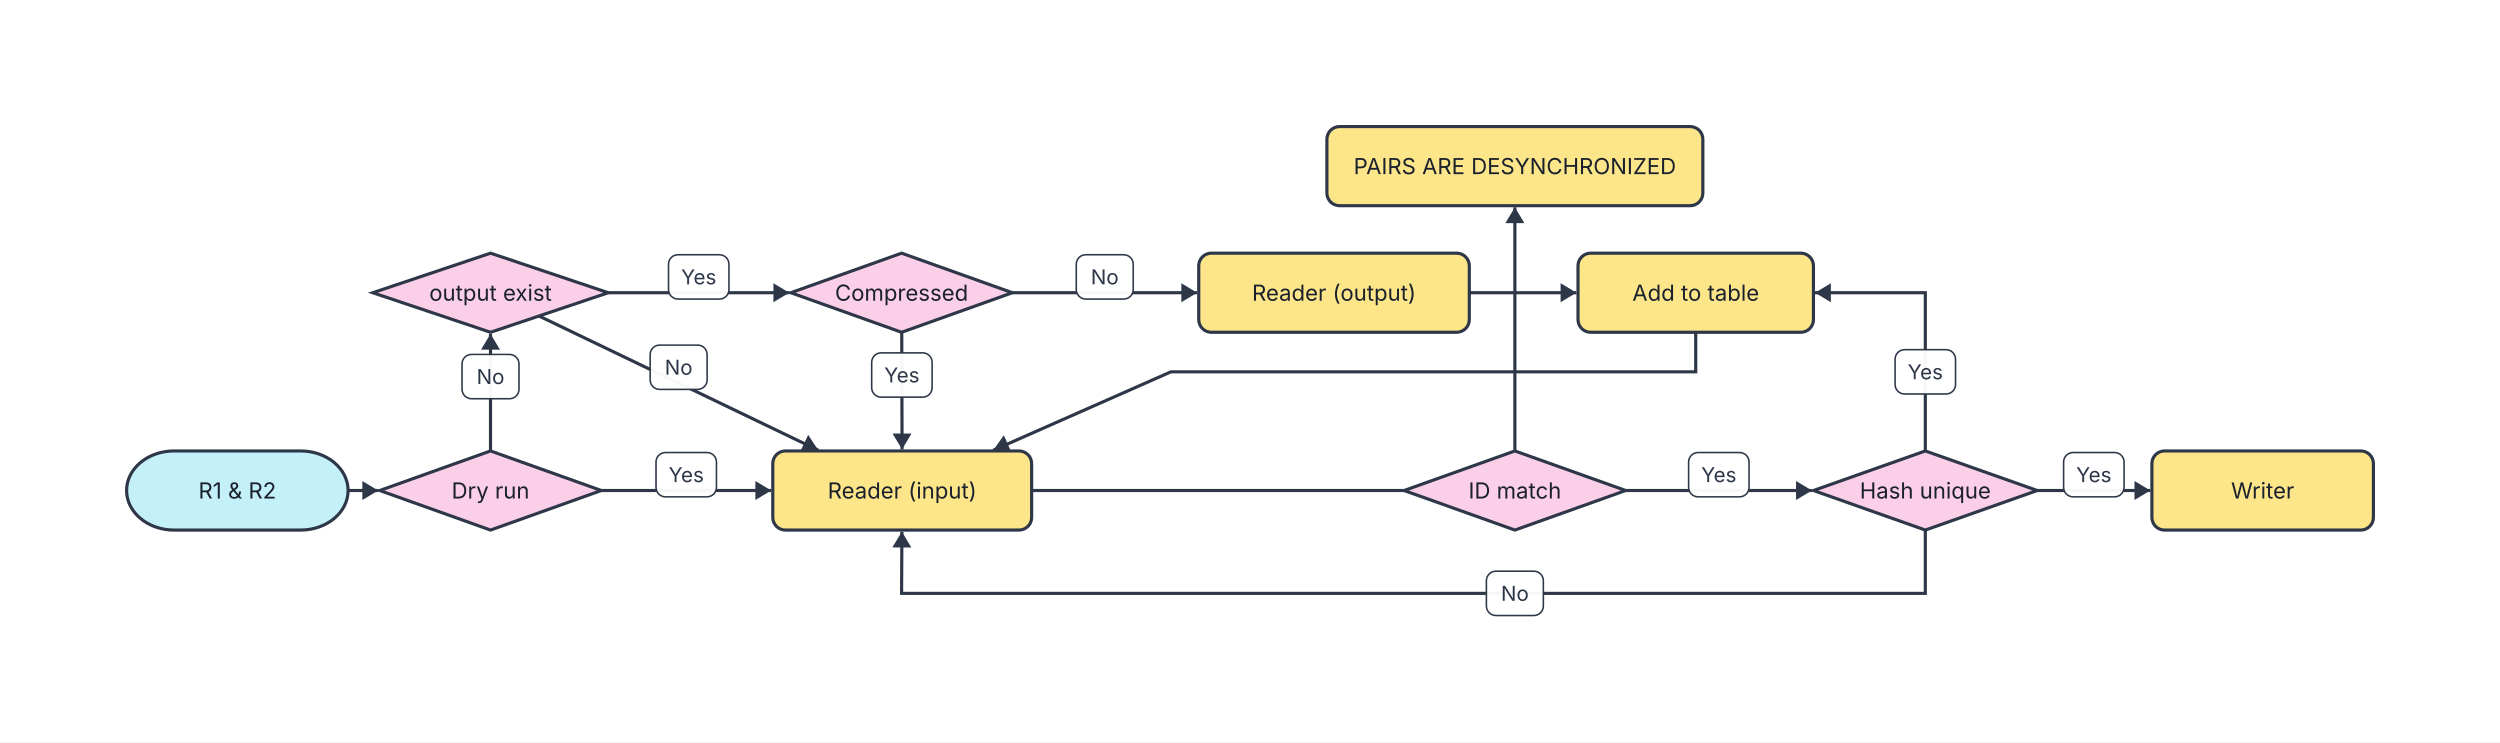
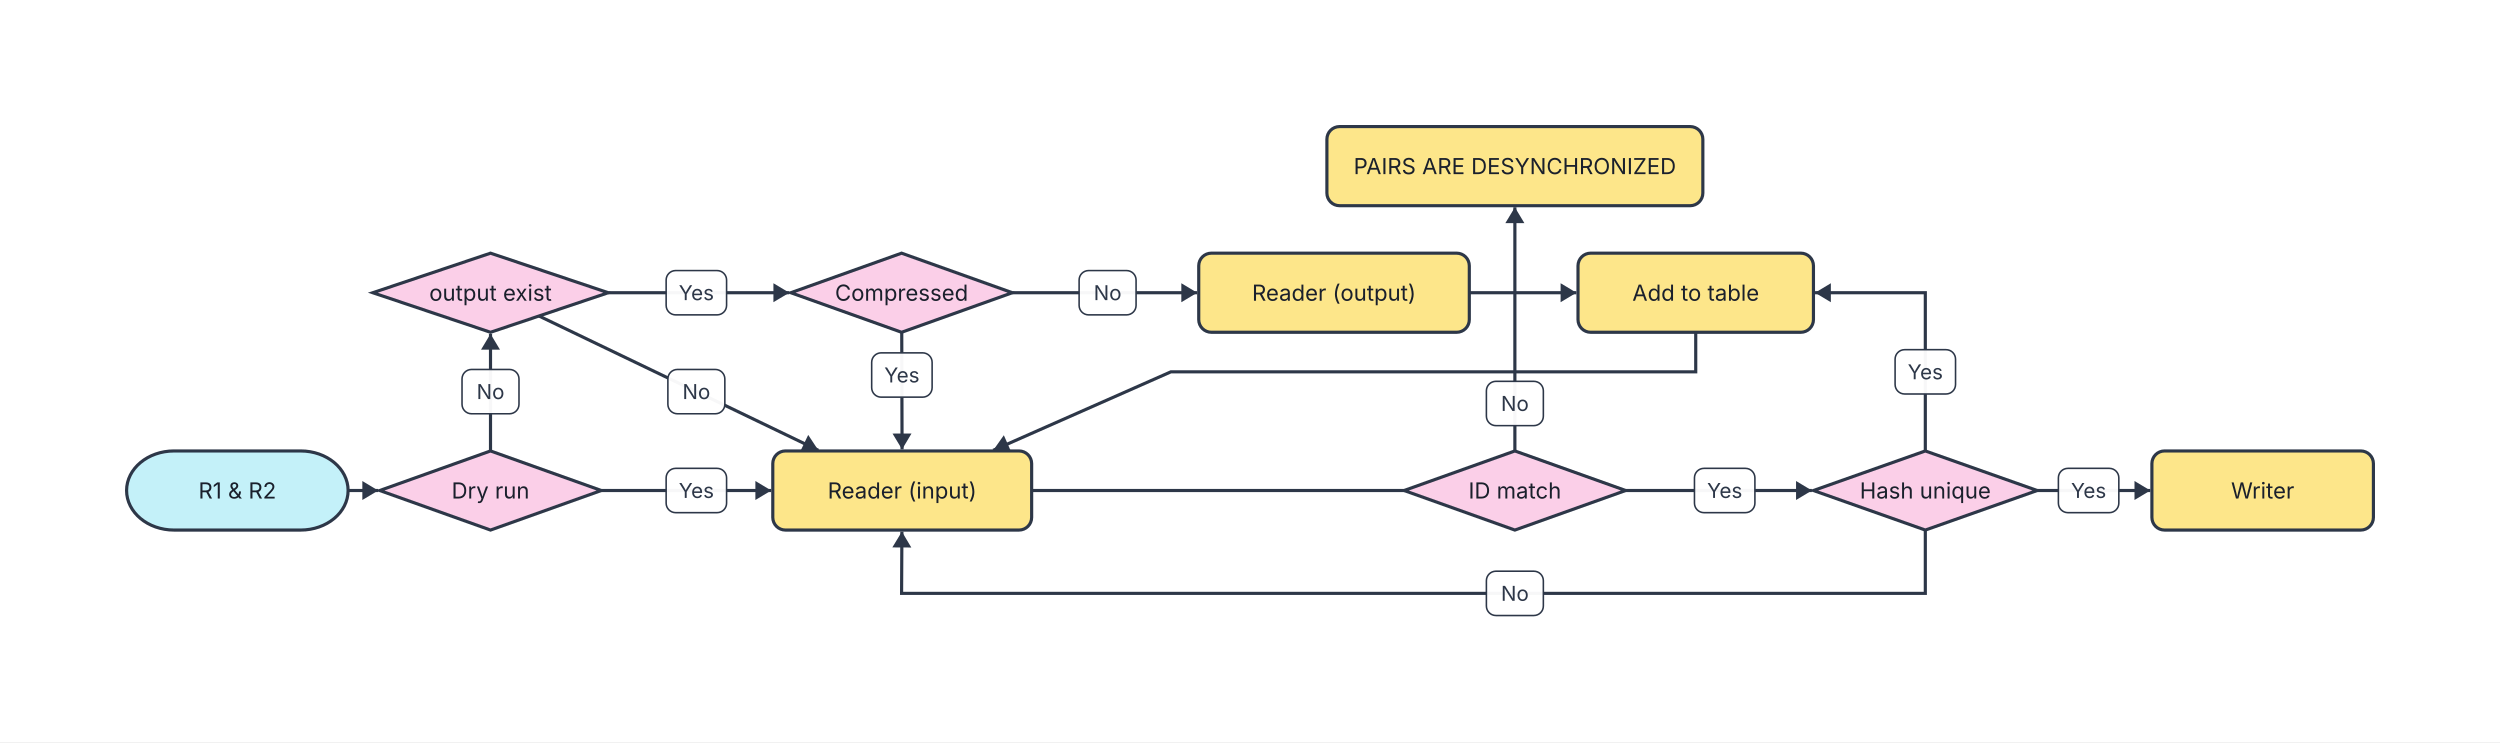
<svg xmlns="http://www.w3.org/2000/svg" width="1580" height="469" viewBox="0 0 1580 469" font-family="Inter, system-ui, sans-serif">
  <defs>
    <marker id="arrow-end" markerWidth="8" markerHeight="8" refX="6" refY="4" orient="auto" markerUnits="strokeWidth">
      <path d="M1,1 L6,4 L1,7 z" fill="context-stroke" />
    </marker>
    <marker id="arrow-start" markerWidth="8" markerHeight="8" refX="2" refY="4" orient="auto" markerUnits="strokeWidth">
      <path d="M7,1 L2,4 L7,7 z" fill="context-stroke" />
    </marker>
  </defs>
  <rect width="100%" height="100%" fill="white" />
  <line x1="220.0" y1="310.0" x2="239.0" y2="310.0" stroke="#2d3748" stroke-width="2" marker-end="url(#arrow-end)" />
-   <line x1="380.0" y1="310.0" x2="487.4" y2="310.0" stroke="#2d3748" stroke-width="2" marker-end="url(#arrow-end)" />
+   <polyline points="380.0,310.0 440.1,310.0 487.4,310.0" fill="none" stroke="#2d3748" stroke-width="2" marker-end="url(#arrow-end)" />
  <g pointer-events="none">
-     <rect x="414.6" y="286.0" width="38.2" height="28.0" rx="6" ry="6" fill="white" fill-opacity="0.96" stroke="#2d3748" stroke-width="1" />
-     <text x="433.7" y="300.0" fill="#2d3748" font-size="13" text-anchor="middle" dominant-baseline="middle" xml:space="preserve">Yes</text>
+     <rect x="421.0" y="296.0" width="38.2" height="28.0" rx="6" ry="6" fill="white" fill-opacity="0.96" stroke="#2d3748" stroke-width="1" />
+     <text x="440.1" y="310.0" fill="#2d3748" font-size="13" text-anchor="middle" dominant-baseline="middle" xml:space="preserve">Yes</text>
  </g>
  <polyline points="652.0,310.0 890.0,310.0 957.4,310.0" fill="none" stroke="#2d3748" stroke-width="2" marker-end="url(#arrow-end)" />
-   <line x1="957.4" y1="285.0" x2="957.4" y2="131.0" stroke="#2d3748" stroke-width="2" marker-end="url(#arrow-end)" />
-   <line x1="1027.4" y1="310.0" x2="1145.1" y2="310.0" stroke="#2d3748" stroke-width="2" marker-end="url(#arrow-end)" />
+   <polyline points="957.4,285.0 957.4,255.0 957.4,131.0" fill="none" stroke="#2d3748" stroke-width="2" marker-end="url(#arrow-end)" />
  <g pointer-events="none">
-     <rect x="1067.2" y="286.0" width="38.2" height="28.0" rx="6" ry="6" fill="white" fill-opacity="0.96" stroke="#2d3748" stroke-width="1" />
-     <text x="1086.3" y="300.0" fill="#2d3748" font-size="13" text-anchor="middle" dominant-baseline="middle" xml:space="preserve">Yes</text>
+     <rect x="939.4" y="241.0" width="36.0" height="28.0" rx="6" ry="6" fill="white" fill-opacity="0.96" stroke="#2d3748" stroke-width="1" />
+     <text x="957.4" y="255.0" fill="#2d3748" font-size="13" text-anchor="middle" dominant-baseline="middle" xml:space="preserve">No</text>
+   </g>
+   <polyline points="1027.4,310.0 1090.0,310.0 1145.1,310.0" fill="none" stroke="#2d3748" stroke-width="2" marker-end="url(#arrow-end)" />
+   <g pointer-events="none">
+     <rect x="1070.9" y="296.0" width="38.2" height="28.0" rx="6" ry="6" fill="white" fill-opacity="0.96" stroke="#2d3748" stroke-width="1" />
+     <text x="1090.0" y="310.0" fill="#2d3748" font-size="13" text-anchor="middle" dominant-baseline="middle" xml:space="preserve">Yes</text>
  </g>
  <polyline points="1216.8,335.0 1216.8,375.0 957.4,375.0 569.8,375.0 570.0,336.0" fill="none" stroke="#2d3748" stroke-width="2" marker-end="url(#arrow-end)" />
  <g pointer-events="none">
    <rect x="939.4" y="361.0" width="36.0" height="28.0" rx="6" ry="6" fill="white" fill-opacity="0.96" stroke="#2d3748" stroke-width="1" />
    <text x="957.4" y="375.0" fill="#2d3748" font-size="13" text-anchor="middle" dominant-baseline="middle" xml:space="preserve">No</text>
  </g>
-   <line x1="1287.5" y1="310.0" x2="1359.0" y2="310.0" stroke="#2d3748" stroke-width="2" marker-end="url(#arrow-end)" />
+   <polyline points="1287.5,310.0 1320.0,310.0 1359.0,310.0" fill="none" stroke="#2d3748" stroke-width="2" marker-end="url(#arrow-end)" />
  <g pointer-events="none">
-     <rect x="1304.2" y="286.0" width="38.2" height="28.0" rx="6" ry="6" fill="white" fill-opacity="0.96" stroke="#2d3748" stroke-width="1" />
-     <text x="1323.3" y="300.0" fill="#2d3748" font-size="13" text-anchor="middle" dominant-baseline="middle" xml:space="preserve">Yes</text>
+     <rect x="1300.9" y="296.0" width="38.2" height="28.0" rx="6" ry="6" fill="white" fill-opacity="0.96" stroke="#2d3748" stroke-width="1" />
+     <text x="1320.0" y="310.0" fill="#2d3748" font-size="13" text-anchor="middle" dominant-baseline="middle" xml:space="preserve">Yes</text>
  </g>
  <polyline points="1216.8,285.0 1216.8,235.0 1216.8,185.0 1147.1,185.0" fill="none" stroke="#2d3748" stroke-width="2" marker-end="url(#arrow-end)" />
  <g pointer-events="none">
    <rect x="1197.7" y="221.0" width="38.2" height="28.0" rx="6" ry="6" fill="white" fill-opacity="0.96" stroke="#2d3748" stroke-width="1" />
    <text x="1216.8" y="235.0" fill="#2d3748" font-size="13" text-anchor="middle" dominant-baseline="middle" xml:space="preserve">Yes</text>
  </g>
  <polyline points="1071.7,210.0 1071.7,235.0 740.0,235.0 627.7,284.6" fill="none" stroke="#2d3748" stroke-width="2" marker-end="url(#arrow-end)" />
-   <line x1="310.0" y1="285.0" x2="310.0" y2="211.0" stroke="#2d3748" stroke-width="2" marker-end="url(#arrow-end)" />
+   <polyline points="310.0,285.0 310.0,247.5 310.0,211.0" fill="none" stroke="#2d3748" stroke-width="2" marker-end="url(#arrow-end)" />
  <g pointer-events="none">
-     <rect x="292.0" y="224.0" width="36.0" height="28.0" rx="6" ry="6" fill="white" fill-opacity="0.96" stroke="#2d3748" stroke-width="1" />
-     <text x="310.0" y="238.0" fill="#2d3748" font-size="13" text-anchor="middle" dominant-baseline="middle" xml:space="preserve">No</text>
+     <rect x="292.0" y="233.5" width="36.0" height="28.0" rx="6" ry="6" fill="white" fill-opacity="0.96" stroke="#2d3748" stroke-width="1" />
+     <text x="310.0" y="247.5" fill="#2d3748" font-size="13" text-anchor="middle" dominant-baseline="middle" xml:space="preserve">No</text>
  </g>
-   <line x1="340.6" y1="199.7" x2="517.2" y2="284.6" stroke="#2d3748" stroke-width="2" marker-end="url(#arrow-end)" />
+   <polyline points="340.6,199.7 440.1,247.5 517.2,284.6" fill="none" stroke="#2d3748" stroke-width="2" marker-end="url(#arrow-end)" />
  <g pointer-events="none">
-     <rect x="410.9" y="218.1" width="36.0" height="28.0" rx="6" ry="6" fill="white" fill-opacity="0.96" stroke="#2d3748" stroke-width="1" />
-     <text x="428.9" y="232.1" fill="#2d3748" font-size="13" text-anchor="middle" dominant-baseline="middle" xml:space="preserve">No</text>
+     <rect x="422.1" y="233.5" width="36.0" height="28.0" rx="6" ry="6" fill="white" fill-opacity="0.96" stroke="#2d3748" stroke-width="1" />
+     <text x="440.1" y="247.5" fill="#2d3748" font-size="13" text-anchor="middle" dominant-baseline="middle" xml:space="preserve">No</text>
  </g>
-   <line x1="384.4" y1="185.0" x2="498.8" y2="185.0" stroke="#2d3748" stroke-width="2" marker-end="url(#arrow-end)" />
+   <polyline points="384.4,185.0 440.1,185.0 498.8,185.0" fill="none" stroke="#2d3748" stroke-width="2" marker-end="url(#arrow-end)" />
  <g pointer-events="none">
-     <rect x="422.5" y="161.0" width="38.2" height="28.0" rx="6" ry="6" fill="white" fill-opacity="0.96" stroke="#2d3748" stroke-width="1" />
-     <text x="441.6" y="175.0" fill="#2d3748" font-size="13" text-anchor="middle" dominant-baseline="middle" xml:space="preserve">Yes</text>
+     <rect x="421.0" y="171.0" width="38.2" height="28.0" rx="6" ry="6" fill="white" fill-opacity="0.96" stroke="#2d3748" stroke-width="1" />
+     <text x="440.1" y="185.0" fill="#2d3748" font-size="13" text-anchor="middle" dominant-baseline="middle" xml:space="preserve">Yes</text>
  </g>
  <line x1="569.9" y1="210.0" x2="570.1" y2="284.0" stroke="#2d3748" stroke-width="2" marker-end="url(#arrow-end)" />
  <g pointer-events="none">
    <rect x="550.9" y="223.0" width="38.2" height="28.0" rx="6" ry="6" fill="white" fill-opacity="0.96" stroke="#2d3748" stroke-width="1" />
    <text x="570.0" y="237.0" fill="#2d3748" font-size="13" text-anchor="middle" dominant-baseline="middle" xml:space="preserve">Yes</text>
  </g>
-   <line x1="639.8" y1="185.0" x2="756.6" y2="185.0" stroke="#2d3748" stroke-width="2" marker-end="url(#arrow-end)" />
+   <polyline points="639.8,185.0 700.0,185.0 756.6,185.0" fill="none" stroke="#2d3748" stroke-width="2" marker-end="url(#arrow-end)" />
  <g pointer-events="none">
-     <rect x="680.2" y="161.0" width="36.0" height="28.0" rx="6" ry="6" fill="white" fill-opacity="0.96" stroke="#2d3748" stroke-width="1" />
-     <text x="698.2" y="175.0" fill="#2d3748" font-size="13" text-anchor="middle" dominant-baseline="middle" xml:space="preserve">No</text>
+     <rect x="682.0" y="171.0" width="36.0" height="28.0" rx="6" ry="6" fill="white" fill-opacity="0.96" stroke="#2d3748" stroke-width="1" />
+     <text x="700.0" y="185.0" fill="#2d3748" font-size="13" text-anchor="middle" dominant-baseline="middle" xml:space="preserve">No</text>
  </g>
  <line x1="928.6" y1="185.0" x2="996.3" y2="185.0" stroke="#2d3748" stroke-width="2" marker-end="url(#arrow-end)" />
  <rect x="80.0" y="285.0" width="140.0" height="50.0" rx="30" ry="30" fill="#c4f1f9" stroke="#2d3748" stroke-width="2" />
  <text x="150.0" y="310.0" fill="#1a202c" font-size="14" text-anchor="middle" dominant-baseline="middle">R1 &amp; R2</text>
  <polygon points="310.0,285.0 380.0,310.0 310.0,335.0 240.0,310.0" fill="#fbcfe8" stroke="#2d3748" stroke-width="2" />
  <text x="310.0" y="310.0" fill="#1a202c" font-size="14" text-anchor="middle" dominant-baseline="middle">Dry run</text>
  <rect x="488.4" y="285.0" width="163.6" height="50.0" rx="8" ry="8" fill="#fde68a" stroke="#2d3748" stroke-width="2" />
  <text x="570.2" y="310.0" fill="#1a202c" font-size="14" text-anchor="middle" dominant-baseline="middle">Reader (input)</text>
  <polygon points="957.4,285.0 1027.4,310.0 957.4,335.0 887.4,310.0" fill="#fbcfe8" stroke="#2d3748" stroke-width="2" />
  <text x="957.4" y="310.0" fill="#1a202c" font-size="14" text-anchor="middle" dominant-baseline="middle">ID match</text>
  <rect x="838.6" y="80.0" width="237.6" height="50.0" rx="8" ry="8" fill="#fde68a" stroke="#2d3748" stroke-width="2" />
  <text x="957.4" y="105.0" fill="#1a202c" font-size="14" text-anchor="middle" dominant-baseline="middle">PAIRS ARE DESYNCHRONIZED</text>
  <polygon points="1216.8,285.0 1287.5,310.0 1216.8,335.0 1146.1,310.0" fill="#fbcfe8" stroke="#2d3748" stroke-width="2" />
  <text x="1216.8" y="310.0" fill="#1a202c" font-size="14" text-anchor="middle" dominant-baseline="middle">Hash unique</text>
  <rect x="1360.0" y="285.0" width="140.0" height="50.0" rx="8" ry="8" fill="#fde68a" stroke="#2d3748" stroke-width="2" />
  <text x="1430.0" y="310.0" fill="#1a202c" font-size="14" text-anchor="middle" dominant-baseline="middle">Writer</text>
  <rect x="997.3" y="160.0" width="148.8" height="50.0" rx="8" ry="8" fill="#fde68a" stroke="#2d3748" stroke-width="2" />
  <text x="1071.7" y="185.0" fill="#1a202c" font-size="14" text-anchor="middle" dominant-baseline="middle">Add to table</text>
  <polygon points="310.0,160.0 384.4,185.0 310.0,210.0 235.6,185.0" fill="#fbcfe8" stroke="#2d3748" stroke-width="2" />
  <text x="310.0" y="185.0" fill="#1a202c" font-size="14" text-anchor="middle" dominant-baseline="middle">output exist</text>
  <polygon points="569.8,160.0 639.8,185.0 569.8,210.0 499.8,185.0" fill="#fbcfe8" stroke="#2d3748" stroke-width="2" />
  <text x="569.8" y="185.0" fill="#1a202c" font-size="14" text-anchor="middle" dominant-baseline="middle">Compressed</text>
  <rect x="757.6" y="160.0" width="171.0" height="50.0" rx="8" ry="8" fill="#fde68a" stroke="#2d3748" stroke-width="2" />
  <text x="843.1" y="185.0" fill="#1a202c" font-size="14" text-anchor="middle" dominant-baseline="middle">Reader (output)</text>
</svg>
